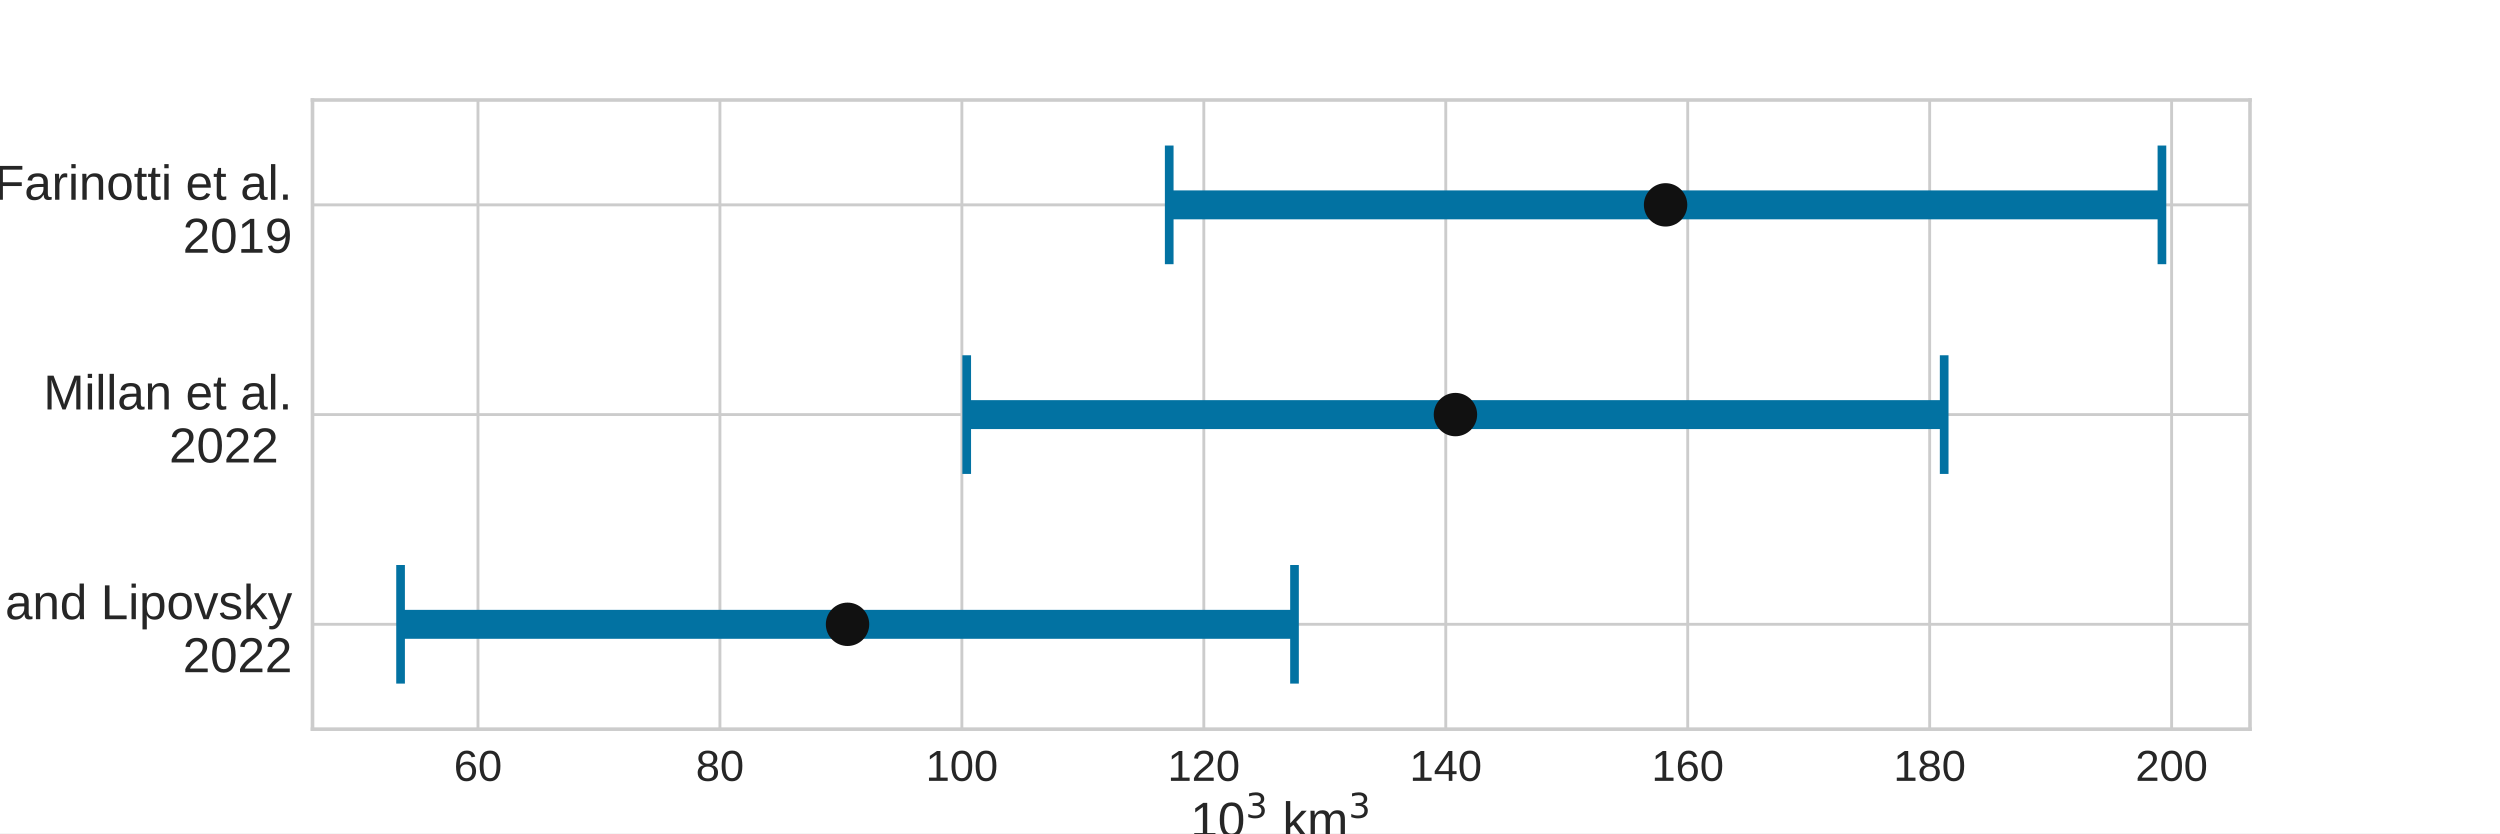
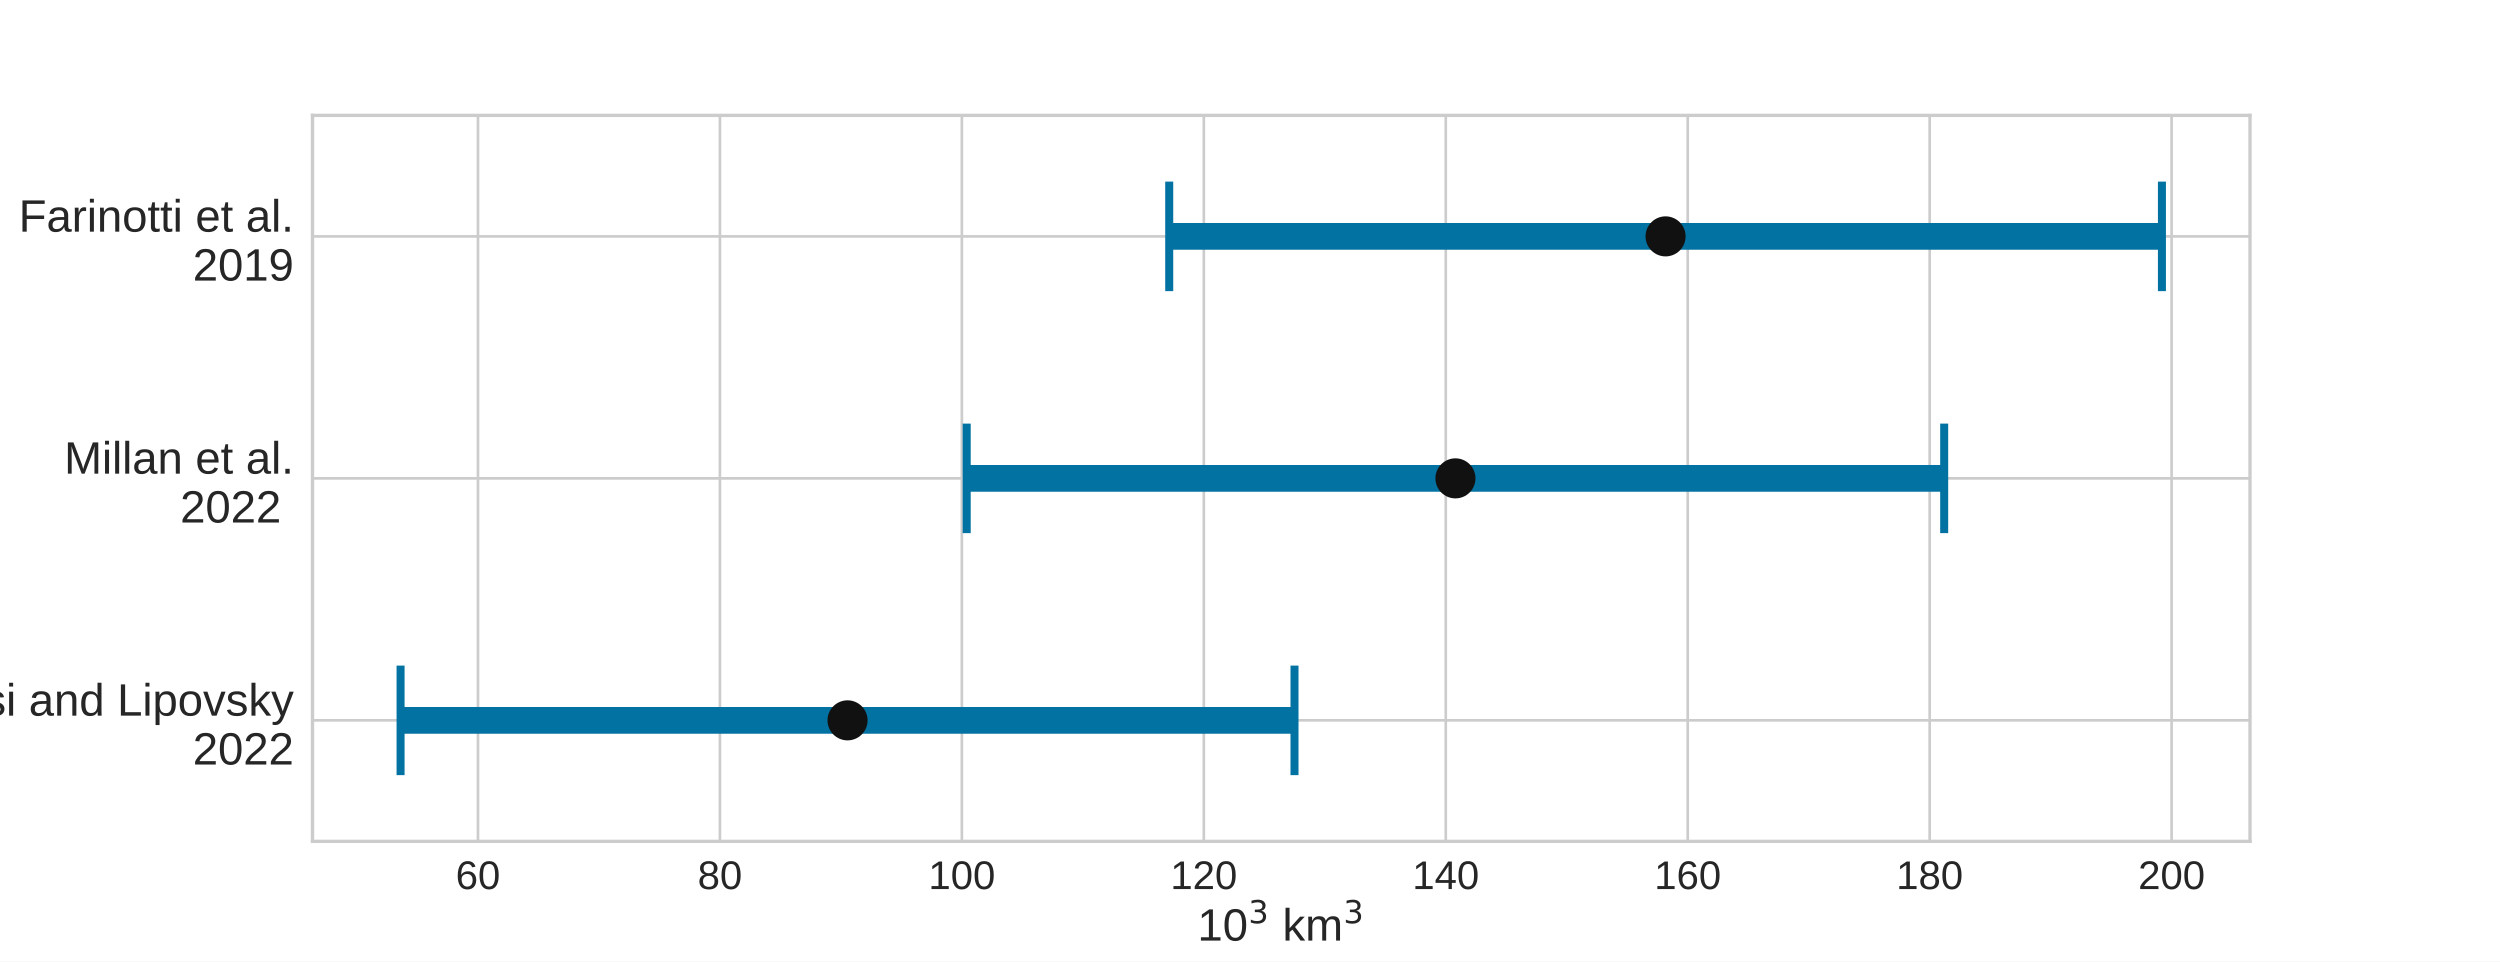
- <svg xmlns="http://www.w3.org/2000/svg" xmlns:xlink="http://www.w3.org/1999/xlink" width="864pt" height="288pt" viewBox="0 0 864 288" version="1.1">
+ <svg xmlns="http://www.w3.org/2000/svg" xmlns:xlink="http://www.w3.org/1999/xlink" width="936pt" height="360pt" viewBox="0 0 936 360" version="1.1">
  <defs>
    <style type="text/css">*{stroke-linejoin: round; stroke-linecap: butt}</style>
  </defs>
  <g id="figure_1">
    <g id="patch_1">
-       <path d="M 0 288  L 864 288  L 864 0  L 0 0  z " style="fill: #ffffff" />
+       <path d="M 0 360  L 936 360  L 936 0  L 0 0  z " style="fill: #ffffff" />
    </g>
    <g id="axes_1">
      <g id="patch_2">
-         <path d="M 108 252  L 777.6 252  L 777.6 34.56  L 108 34.56  z " style="fill: #ffffff" />
+         <path d="M 117 315  L 842.4 315  L 842.4 43.2  L 117 43.2  z " style="fill: #ffffff" />
      </g>
      <g id="matplotlib.axis_1">
        <g id="xtick_1">
          <g id="line2d_1">
-             <path d="M 165.187 252  L 165.187 34.56  " clip-path="url(#pb87ac73e60)" style="fill: none; stroke: #cccccc; stroke-linecap: round" />
+             <path d="M 178.953 315  L 178.953 43.2  " clip-path="url(#pf9891bcbdd)" style="fill: none; stroke: #cccccc; stroke-linecap: round" />
          </g>
          <g id="line2d_2" />
          <g id="text_1">
-             <g style="fill: #262626" transform="translate(156.8459 269.8703)scale(0.15 -0.15)">
+             <g style="fill: #262626" transform="translate(170.6115 332.8703)scale(0.15 -0.15)">
              <defs>
                <path id="LiberationSans-36" d="M 3278 1441  Q 3278 744 2900 340  Q 2522 -63 1856 -63  Q 1113 -63 719 490  Q 325 1044 325 2100  Q 325 3244 734 3856  Q 1144 4469 1900 4469  Q 2897 4469 3156 3572  L 2619 3475  Q 2453 4013 1894 4013  Q 1413 4013 1148 3564  Q 884 3116 884 2266  Q 1038 2550 1316 2698  Q 1594 2847 1953 2847  Q 2563 2847 2920 2465  Q 3278 2084 3278 1441  z M 2706 1416  Q 2706 1894 2472 2153  Q 2238 2413 1819 2413  Q 1425 2413 1183 2183  Q 941 1953 941 1550  Q 941 1041 1192 716  Q 1444 391 1838 391  Q 2244 391 2475 664  Q 2706 938 2706 1416  z " transform="scale(0.015625)" />
                <path id="LiberationSans-30" d="M 3309 2203  Q 3309 1100 2920 518  Q 2531 -63 1772 -63  Q 1013 -63 631 515  Q 250 1094 250 2203  Q 250 3338 620 3903  Q 991 4469 1791 4469  Q 2569 4469 2939 3897  Q 3309 3325 3309 2203  z M 2738 2203  Q 2738 3156 2517 3584  Q 2297 4013 1791 4013  Q 1272 4013 1045 3591  Q 819 3169 819 2203  Q 819 1266 1048 831  Q 1278 397 1778 397  Q 2275 397 2506 840  Q 2738 1284 2738 2203  z " transform="scale(0.015625)" />
              </defs>
              <use xlink:href="#LiberationSans-36" />
              <use xlink:href="#LiberationSans-30" x="55.615" />
            </g>
          </g>
        </g>
        <g id="xtick_2">
          <g id="line2d_3">
-             <path d="M 248.805 252  L 248.805 34.56  " clip-path="url(#pb87ac73e60)" style="fill: none; stroke: #cccccc; stroke-linecap: round" />
+             <path d="M 269.538 315  L 269.538 43.2  " clip-path="url(#pf9891bcbdd)" style="fill: none; stroke: #cccccc; stroke-linecap: round" />
          </g>
          <g id="line2d_4" />
          <g id="text_2">
-             <g style="fill: #262626" transform="translate(240.4632 269.8703)scale(0.15 -0.15)">
+             <g style="fill: #262626" transform="translate(261.1969 332.8703)scale(0.15 -0.15)">
              <defs>
                <path id="LiberationSans-38" d="M 3281 1228  Q 3281 619 2893 278  Q 2506 -63 1781 -63  Q 1075 -63 676 271  Q 278 606 278 1222  Q 278 1653 525 1947  Q 772 2241 1156 2303  L 1156 2316  Q 797 2400 589 2681  Q 381 2963 381 3341  Q 381 3844 757 4156  Q 1134 4469 1769 4469  Q 2419 4469 2795 4162  Q 3172 3856 3172 3334  Q 3172 2956 2962 2675  Q 2753 2394 2391 2322  L 2391 2309  Q 2813 2241 3047 1952  Q 3281 1663 3281 1228  z M 2588 3303  Q 2588 4050 1769 4050  Q 1372 4050 1164 3862  Q 956 3675 956 3303  Q 956 2925 1170 2726  Q 1384 2528 1775 2528  Q 2172 2528 2380 2711  Q 2588 2894 2588 3303  z M 2697 1281  Q 2697 1691 2453 1898  Q 2209 2106 1769 2106  Q 1341 2106 1100 1882  Q 859 1659 859 1269  Q 859 359 1788 359  Q 2247 359 2472 579  Q 2697 800 2697 1281  z " transform="scale(0.015625)" />
              </defs>
              <use xlink:href="#LiberationSans-38" />
              <use xlink:href="#LiberationSans-30" x="55.615" />
            </g>
          </g>
        </g>
        <g id="xtick_3">
          <g id="line2d_5">
-             <path d="M 332.422 252  L 332.422 34.56  " clip-path="url(#pb87ac73e60)" style="fill: none; stroke: #cccccc; stroke-linecap: round" />
+             <path d="M 360.124 315  L 360.124 43.2  " clip-path="url(#pf9891bcbdd)" style="fill: none; stroke: #cccccc; stroke-linecap: round" />
          </g>
          <g id="line2d_6" />
          <g id="text_3">
-             <g style="fill: #262626" transform="translate(319.9098 269.8703)scale(0.15 -0.15)">
+             <g style="fill: #262626" transform="translate(347.6116 332.8703)scale(0.15 -0.15)">
              <defs>
                <path id="LiberationSans-31" d="M 488 0  L 488 478  L 1609 478  L 1609 3866  L 616 3156  L 616 3688  L 1656 4403  L 2175 4403  L 2175 478  L 3247 478  L 3247 0  L 488 0  z " transform="scale(0.015625)" />
              </defs>
              <use xlink:href="#LiberationSans-31" />
              <use xlink:href="#LiberationSans-30" x="55.615" />
              <use xlink:href="#LiberationSans-30" x="111.23" />
            </g>
          </g>
        </g>
        <g id="xtick_4">
          <g id="line2d_7">
-             <path d="M 416.039 252  L 416.039 34.56  " clip-path="url(#pb87ac73e60)" style="fill: none; stroke: #cccccc; stroke-linecap: round" />
+             <path d="M 450.709 315  L 450.709 43.2  " clip-path="url(#pf9891bcbdd)" style="fill: none; stroke: #cccccc; stroke-linecap: round" />
          </g>
          <g id="line2d_8" />
          <g id="text_4">
-             <g style="fill: #262626" transform="translate(403.5271 269.8703)scale(0.15 -0.15)">
+             <g style="fill: #262626" transform="translate(438.197 332.8703)scale(0.15 -0.15)">
              <defs>
                <path id="LiberationSans-32" d="M 322 0  L 322 397  Q 481 763 711 1042  Q 941 1322 1194 1548  Q 1447 1775 1695 1969  Q 1944 2163 2144 2356  Q 2344 2550 2467 2762  Q 2591 2975 2591 3244  Q 2591 3606 2378 3806  Q 2166 4006 1788 4006  Q 1428 4006 1195 3811  Q 963 3616 922 3263  L 347 3316  Q 409 3844 795 4156  Q 1181 4469 1788 4469  Q 2453 4469 2811 4155  Q 3169 3841 3169 3263  Q 3169 3006 3051 2753  Q 2934 2500 2703 2247  Q 2472 1994 1819 1463  Q 1459 1169 1246 933  Q 1034 697 941 478  L 3238 478  L 3238 0  L 322 0  z " transform="scale(0.015625)" />
              </defs>
              <use xlink:href="#LiberationSans-31" />
              <use xlink:href="#LiberationSans-32" x="55.615" />
              <use xlink:href="#LiberationSans-30" x="111.23" />
            </g>
          </g>
        </g>
        <g id="xtick_5">
          <g id="line2d_9">
-             <path d="M 499.656 252  L 499.656 34.56  " clip-path="url(#pb87ac73e60)" style="fill: none; stroke: #cccccc; stroke-linecap: round" />
+             <path d="M 541.295 315  L 541.295 43.2  " clip-path="url(#pf9891bcbdd)" style="fill: none; stroke: #cccccc; stroke-linecap: round" />
          </g>
          <g id="line2d_10" />
          <g id="text_5">
-             <g style="fill: #262626" transform="translate(487.1444 269.8703)scale(0.15 -0.15)">
+             <g style="fill: #262626" transform="translate(528.7824 332.8703)scale(0.15 -0.15)">
              <defs>
                <path id="LiberationSans-34" d="M 2753 997  L 2753 0  L 2222 0  L 2222 997  L 147 997  L 147 1434  L 2163 4403  L 2753 4403  L 2753 1441  L 3372 1441  L 3372 997  L 2753 997  z M 2222 3769  Q 2216 3750 2134 3603  Q 2053 3456 2013 3397  L 884 1734  L 716 1503  L 666 1441  L 2222 1441  L 2222 3769  z " transform="scale(0.015625)" />
              </defs>
              <use xlink:href="#LiberationSans-31" />
              <use xlink:href="#LiberationSans-34" x="55.615" />
              <use xlink:href="#LiberationSans-30" x="111.23" />
            </g>
          </g>
        </g>
        <g id="xtick_6">
          <g id="line2d_11">
-             <path d="M 583.274 252  L 583.274 34.56  " clip-path="url(#pb87ac73e60)" style="fill: none; stroke: #cccccc; stroke-linecap: round" />
+             <path d="M 631.88 315  L 631.88 43.2  " clip-path="url(#pf9891bcbdd)" style="fill: none; stroke: #cccccc; stroke-linecap: round" />
          </g>
          <g id="line2d_12" />
          <g id="text_6">
-             <g style="fill: #262626" transform="translate(570.7616 269.8703)scale(0.15 -0.15)">
+             <g style="fill: #262626" transform="translate(619.3678 332.8703)scale(0.15 -0.15)">
              <use xlink:href="#LiberationSans-31" />
              <use xlink:href="#LiberationSans-36" x="55.615" />
              <use xlink:href="#LiberationSans-30" x="111.23" />
            </g>
          </g>
        </g>
        <g id="xtick_7">
          <g id="line2d_13">
-             <path d="M 666.891 252  L 666.891 34.56  " clip-path="url(#pb87ac73e60)" style="fill: none; stroke: #cccccc; stroke-linecap: round" />
+             <path d="M 722.465 315  L 722.465 43.2  " clip-path="url(#pf9891bcbdd)" style="fill: none; stroke: #cccccc; stroke-linecap: round" />
          </g>
          <g id="line2d_14" />
          <g id="text_7">
-             <g style="fill: #262626" transform="translate(654.3789 269.8703)scale(0.15 -0.15)">
+             <g style="fill: #262626" transform="translate(709.9532 332.8703)scale(0.15 -0.15)">
              <use xlink:href="#LiberationSans-31" />
              <use xlink:href="#LiberationSans-38" x="55.615" />
              <use xlink:href="#LiberationSans-30" x="111.23" />
            </g>
          </g>
        </g>
        <g id="xtick_8">
          <g id="line2d_15">
-             <path d="M 750.508 252  L 750.508 34.56  " clip-path="url(#pb87ac73e60)" style="fill: none; stroke: #cccccc; stroke-linecap: round" />
+             <path d="M 813.051 315  L 813.051 43.2  " clip-path="url(#pf9891bcbdd)" style="fill: none; stroke: #cccccc; stroke-linecap: round" />
          </g>
          <g id="line2d_16" />
          <g id="text_8">
-             <g style="fill: #262626" transform="translate(737.9962 269.8703)scale(0.15 -0.15)">
+             <g style="fill: #262626" transform="translate(800.5386 332.8703)scale(0.15 -0.15)">
              <use xlink:href="#LiberationSans-32" />
              <use xlink:href="#LiberationSans-30" x="55.615" />
              <use xlink:href="#LiberationSans-30" x="111.23" />
            </g>
          </g>
        </g>
        <g id="text_9">
-           <g style="fill: #262626" transform="translate(411.435 289.3025)scale(0.17 -0.17)">
+           <g style="fill: #262626" transform="translate(448.335 352.3025)scale(0.17 -0.17)">
            <defs>
              <path id="DejaVuSans-33" d="M 2597 2516  Q 3050 2419 3304 2112  Q 3559 1806 3559 1356  Q 3559 666 3084 287  Q 2609 -91 1734 -91  Q 1441 -91 1130 -33  Q 819 25 488 141  L 488 750  Q 750 597 1062 519  Q 1375 441 1716 441  Q 2309 441 2620 675  Q 2931 909 2931 1356  Q 2931 1769 2642 2001  Q 2353 2234 1838 2234  L 1294 2234  L 1294 2753  L 1863 2753  Q 2328 2753 2575 2939  Q 2822 3125 2822 3475  Q 2822 3834 2567 4026  Q 2313 4219 1838 4219  Q 1578 4219 1281 4162  Q 984 4106 628 3988  L 628 4550  Q 988 4650 1302 4700  Q 1616 4750 1894 4750  Q 2613 4750 3031 4423  Q 3450 4097 3450 3541  Q 3450 3153 3228 2886  Q 3006 2619 2597 2516  z " transform="scale(0.015625)" />
              <path id="LiberationSans-20" transform="scale(0.015625)" />
              <path id="LiberationSans-6b" d="M 2550 0  L 1406 1544  L 994 1203  L 994 0  L 431 0  L 431 4638  L 994 4638  L 994 1741  L 2478 3381  L 3138 3381  L 1766 1928  L 3209 0  L 2550 0  z " transform="scale(0.015625)" />
              <path id="LiberationSans-6d" d="M 2400 0  L 2400 2144  Q 2400 2634 2265 2821  Q 2131 3009 1781 3009  Q 1422 3009 1212 2734  Q 1003 2459 1003 1959  L 1003 0  L 444 0  L 444 2659  Q 444 3250 425 3381  L 956 3381  Q 959 3366 962 3297  Q 966 3228 970 3139  Q 975 3050 981 2803  L 991 2803  Q 1172 3163 1406 3303  Q 1641 3444 1978 3444  Q 2363 3444 2586 3291  Q 2809 3138 2897 2803  L 2906 2803  Q 3081 3144 3329 3294  Q 3578 3444 3931 3444  Q 4444 3444 4676 3166  Q 4909 2888 4909 2253  L 4909 0  L 4353 0  L 4353 2144  Q 4353 2634 4218 2821  Q 4084 3009 3734 3009  Q 3366 3009 3161 2736  Q 2956 2463 2956 1959  L 2956 0  L 2400 0  z " transform="scale(0.015625)" />
            </defs>
            <use xlink:href="#LiberationSans-31" transform="translate(0 0.765625)" />
            <use xlink:href="#LiberationSans-30" transform="translate(55.61523 0.765625)" />
            <use xlink:href="#DejaVuSans-33" transform="translate(112.1875 39.04688)scale(0.7)" />
            <use xlink:href="#LiberationSans-20" transform="translate(159.458 0.765625)" />
            <use xlink:href="#LiberationSans-6b" transform="translate(187.2412 0.765625)" />
            <use xlink:href="#LiberationSans-6d" transform="translate(237.2412 0.765625)" />
            <use xlink:href="#DejaVuSans-33" transform="translate(321.499 39.04688)scale(0.7)" />
          </g>
        </g>
      </g>
      <g id="matplotlib.axis_2">
        <g id="ytick_1">
          <g id="line2d_17">
-             <path d="M 108 215.76  L 777.6 215.76  " clip-path="url(#pb87ac73e60)" style="fill: none; stroke: #cccccc; stroke-linecap: round" />
+             <path d="M 117 269.7  L 842.4 269.7  " clip-path="url(#pf9891bcbdd)" style="fill: none; stroke: #cccccc; stroke-linecap: round" />
          </g>
          <g id="line2d_18" />
          <g id="text_10">
-             <g style="fill: #262626" transform="translate(-45.46828 213.9963)scale(0.17 -0.17)">
+             <g style="fill: #262626" transform="translate(-36.46828 267.9362)scale(0.17 -0.17)">
              <defs>
                <path id="LiberationSans-45" d="M 525 0  L 525 4403  L 3866 4403  L 3866 3916  L 1122 3916  L 1122 2503  L 3678 2503  L 3678 2022  L 1122 2022  L 1122 488  L 3994 488  L 3994 0  L 525 0  z " transform="scale(0.015625)" />
                <path id="LiberationSans-64" d="M 2566 544  Q 2409 219 2151 78  Q 1894 -63 1513 -63  Q 872 -63 570 368  Q 269 800 269 1675  Q 269 3444 1513 3444  Q 1897 3444 2153 3303  Q 2409 3163 2566 2856  L 2572 2856  L 2566 3234  L 2566 4638  L 3128 4638  L 3128 697  Q 3128 169 3147 0  L 2609 0  Q 2600 50 2589 231  Q 2578 413 2578 544  L 2566 544  z M 859 1694  Q 859 984 1046 678  Q 1234 372 1656 372  Q 2134 372 2350 703  Q 2566 1034 2566 1731  Q 2566 2403 2350 2715  Q 2134 3028 1663 3028  Q 1238 3028 1048 2714  Q 859 2400 859 1694  z " transform="scale(0.015625)" />
                <path id="LiberationSans-61" d="M 1294 -63  Q 784 -63 528 206  Q 272 475 272 944  Q 272 1469 617 1750  Q 963 2031 1731 2050  L 2491 2063  L 2491 2247  Q 2491 2659 2316 2837  Q 2141 3016 1766 3016  Q 1388 3016 1216 2887  Q 1044 2759 1009 2478  L 422 2531  Q 566 3444 1778 3444  Q 2416 3444 2737 3151  Q 3059 2859 3059 2306  L 3059 850  Q 3059 600 3125 473  Q 3191 347 3375 347  Q 3456 347 3559 369  L 3559 19  Q 3347 -31 3125 -31  Q 2813 -31 2670 133  Q 2528 297 2509 647  L 2491 647  Q 2275 259 1989 98  Q 1703 -63 1294 -63  z M 1422 359  Q 1731 359 1972 500  Q 2213 641 2352 886  Q 2491 1131 2491 1391  L 2491 1669  L 1875 1656  Q 1478 1650 1273 1575  Q 1069 1500 959 1344  Q 850 1188 850 934  Q 850 659 998 509  Q 1147 359 1422 359  z " transform="scale(0.015625)" />
                <path id="LiberationSans-73" d="M 2969 934  Q 2969 456 2608 196  Q 2247 -63 1597 -63  Q 966 -63 623 145  Q 281 353 178 794  L 675 891  Q 747 619 972 492  Q 1197 366 1597 366  Q 2025 366 2223 497  Q 2422 628 2422 891  Q 2422 1091 2284 1216  Q 2147 1341 1841 1422  L 1438 1528  Q 953 1653 748 1773  Q 544 1894 428 2066  Q 313 2238 313 2488  Q 313 2950 642 3192  Q 972 3434 1603 3434  Q 2163 3434 2492 3237  Q 2822 3041 2909 2606  L 2403 2544  Q 2356 2769 2151 2889  Q 1947 3009 1603 3009  Q 1222 3009 1040 2893  Q 859 2778 859 2544  Q 859 2400 934 2306  Q 1009 2213 1156 2147  Q 1303 2081 1775 1966  Q 2222 1853 2419 1758  Q 2616 1663 2730 1547  Q 2844 1431 2906 1279  Q 2969 1128 2969 934  z " transform="scale(0.015625)" />
                <path id="LiberationSans-69" d="M 428 4100  L 428 4638  L 991 4638  L 991 4100  L 428 4100  z M 428 0  L 428 3381  L 991 3381  L 991 0  L 428 0  z " transform="scale(0.015625)" />
                <path id="LiberationSans-6e" d="M 2578 0  L 2578 2144  Q 2578 2478 2512 2662  Q 2447 2847 2303 2928  Q 2159 3009 1881 3009  Q 1475 3009 1240 2731  Q 1006 2453 1006 1959  L 1006 0  L 444 0  L 444 2659  Q 444 3250 425 3381  L 956 3381  Q 959 3366 962 3297  Q 966 3228 970 3139  Q 975 3050 981 2803  L 991 2803  Q 1184 3153 1439 3298  Q 1694 3444 2072 3444  Q 2628 3444 2886 3167  Q 3144 2891 3144 2253  L 3144 0  L 2578 0  z " transform="scale(0.015625)" />
                <path id="LiberationSans-4c" d="M 525 0  L 525 4403  L 1122 4403  L 1122 488  L 3347 488  L 3347 0  L 525 0  z " transform="scale(0.015625)" />
                <path id="LiberationSans-70" d="M 3291 1706  Q 3291 -63 2047 -63  Q 1266 -63 997 525  L 981 525  Q 994 500 994 -6  L 994 -1328  L 431 -1328  L 431 2691  Q 431 3213 413 3381  L 956 3381  Q 959 3369 965 3292  Q 972 3216 980 3056  Q 988 2897 988 2838  L 1000 2838  Q 1150 3150 1397 3295  Q 1644 3441 2047 3441  Q 2672 3441 2981 3022  Q 3291 2603 3291 1706  z M 2700 1694  Q 2700 2400 2509 2703  Q 2319 3006 1903 3006  Q 1569 3006 1380 2865  Q 1191 2725 1092 2426  Q 994 2128 994 1650  Q 994 984 1206 668  Q 1419 353 1897 353  Q 2316 353 2508 661  Q 2700 969 2700 1694  z " transform="scale(0.015625)" />
                <path id="LiberationSans-6f" d="M 3291 1694  Q 3291 806 2900 371  Q 2509 -63 1766 -63  Q 1025 -63 647 389  Q 269 841 269 1694  Q 269 3444 1784 3444  Q 2559 3444 2925 3017  Q 3291 2591 3291 1694  z M 2700 1694  Q 2700 2394 2492 2711  Q 2284 3028 1794 3028  Q 1300 3028 1079 2704  Q 859 2381 859 1694  Q 859 1025 1076 689  Q 1294 353 1759 353  Q 2266 353 2483 678  Q 2700 1003 2700 1694  z " transform="scale(0.015625)" />
                <path id="LiberationSans-76" d="M 1916 0  L 1250 0  L 22 3381  L 622 3381  L 1366 1181  Q 1406 1056 1581 441  L 1691 806  L 1813 1175  L 2581 3381  L 3178 3381  L 1916 0  z " transform="scale(0.015625)" />
                <path id="LiberationSans-79" d="M 597 -1328  Q 366 -1328 209 -1294  L 209 -872  Q 328 -891 472 -891  Q 997 -891 1303 -119  L 1356 16  L 16 3381  L 616 3381  L 1328 1513  Q 1344 1469 1366 1408  Q 1388 1347 1506 1000  Q 1625 653 1634 613  L 1853 1228  L 2594 3381  L 3188 3381  L 1888 0  Q 1678 -541 1497 -805  Q 1316 -1069 1095 -1198  Q 875 -1328 597 -1328  z " transform="scale(0.015625)" />
              </defs>
              <use xlink:href="#LiberationSans-45" />
              <use xlink:href="#LiberationSans-64" x="66.699" />
              <use xlink:href="#LiberationSans-61" x="122.314" />
              <use xlink:href="#LiberationSans-73" x="177.93" />
              <use xlink:href="#LiberationSans-69" x="227.93" />
              <use xlink:href="#LiberationSans-20" x="250.146" />
              <use xlink:href="#LiberationSans-61" x="277.93" />
              <use xlink:href="#LiberationSans-6e" x="333.545" />
              <use xlink:href="#LiberationSans-64" x="389.16" />
              <use xlink:href="#LiberationSans-20" x="444.775" />
              <use xlink:href="#LiberationSans-4c" x="472.559" />
              <use xlink:href="#LiberationSans-69" x="528.174" />
              <use xlink:href="#LiberationSans-70" x="550.391" />
              <use xlink:href="#LiberationSans-6f" x="606.006" />
              <use xlink:href="#LiberationSans-76" x="661.621" />
              <use xlink:href="#LiberationSans-73" x="711.621" />
              <use xlink:href="#LiberationSans-6b" x="761.621" />
              <use xlink:href="#LiberationSans-79" x="811.621" />
            </g>
-             <g style="fill: #262626" transform="translate(63.18563 232.3074)scale(0.17 -0.17)">
+             <g style="fill: #262626" transform="translate(72.18563 286.2474)scale(0.17 -0.17)">
              <use xlink:href="#LiberationSans-32" />
              <use xlink:href="#LiberationSans-30" x="55.615" />
              <use xlink:href="#LiberationSans-32" x="111.23" />
              <use xlink:href="#LiberationSans-32" x="166.846" />
            </g>
          </g>
        </g>
        <g id="ytick_2">
          <g id="line2d_19">
-             <path d="M 108 143.28  L 777.6 143.28  " clip-path="url(#pb87ac73e60)" style="fill: none; stroke: #cccccc; stroke-linecap: round" />
+             <path d="M 117 179.1  L 842.4 179.1  " clip-path="url(#pf9891bcbdd)" style="fill: none; stroke: #cccccc; stroke-linecap: round" />
          </g>
          <g id="line2d_20" />
          <g id="text_11">
-             <g style="fill: #262626" transform="translate(15.02516 141.5163)scale(0.17 -0.17)">
+             <g style="fill: #262626" transform="translate(24.02516 177.3363)scale(0.17 -0.17)">
              <defs>
                <path id="LiberationSans-4d" d="M 4269 0  L 4269 2938  Q 4269 3425 4297 3875  Q 4144 3316 4022 3000  L 2884 0  L 2466 0  L 1313 3000  L 1138 3531  L 1034 3875  L 1044 3528  L 1056 2938  L 1056 0  L 525 0  L 525 4403  L 1309 4403  L 2481 1350  Q 2544 1166 2601 955  Q 2659 744 2678 650  Q 2703 775 2783 1029  Q 2863 1284 2891 1350  L 4041 4403  L 4806 4403  L 4806 0  L 4269 0  z " transform="scale(0.015625)" />
                <path id="LiberationSans-6c" d="M 431 0  L 431 4638  L 994 4638  L 994 0  L 431 0  z " transform="scale(0.015625)" />
                <path id="LiberationSans-65" d="M 863 1572  Q 863 991 1103 675  Q 1344 359 1806 359  Q 2172 359 2392 506  Q 2613 653 2691 878  L 3184 738  Q 2881 -63 1806 -63  Q 1056 -63 664 384  Q 272 831 272 1713  Q 272 2550 664 2997  Q 1056 3444 1784 3444  Q 3275 3444 3275 1647  L 3275 1572  L 863 1572  z M 2694 2003  Q 2647 2538 2422 2783  Q 2197 3028 1775 3028  Q 1366 3028 1127 2754  Q 888 2481 869 2003  L 2694 2003  z " transform="scale(0.015625)" />
                <path id="LiberationSans-74" d="M 1731 25  Q 1453 -50 1163 -50  Q 488 -50 488 716  L 488 2972  L 97 2972  L 97 3381  L 509 3381  L 675 4138  L 1050 4138  L 1050 3381  L 1675 3381  L 1675 2972  L 1050 2972  L 1050 838  Q 1050 594 1129 495  Q 1209 397 1406 397  Q 1519 397 1731 441  L 1731 25  z " transform="scale(0.015625)" />
                <path id="LiberationSans-2e" d="M 584 0  L 584 684  L 1194 684  L 1194 0  L 584 0  z " transform="scale(0.015625)" />
              </defs>
              <use xlink:href="#LiberationSans-4d" />
              <use xlink:href="#LiberationSans-69" x="83.301" />
              <use xlink:href="#LiberationSans-6c" x="105.518" />
              <use xlink:href="#LiberationSans-6c" x="127.734" />
              <use xlink:href="#LiberationSans-61" x="149.951" />
              <use xlink:href="#LiberationSans-6e" x="205.566" />
              <use xlink:href="#LiberationSans-20" x="261.182" />
              <use xlink:href="#LiberationSans-65" x="288.965" />
              <use xlink:href="#LiberationSans-74" x="344.58" />
              <use xlink:href="#LiberationSans-20" x="372.363" />
              <use xlink:href="#LiberationSans-61" x="400.146" />
              <use xlink:href="#LiberationSans-6c" x="455.762" />
              <use xlink:href="#LiberationSans-2e" x="477.979" />
            </g>
-             <g style="fill: #262626" transform="translate(58.46281 159.8274)scale(0.17 -0.17)">
+             <g style="fill: #262626" transform="translate(67.46281 195.6474)scale(0.17 -0.17)">
              <use xlink:href="#LiberationSans-32" />
              <use xlink:href="#LiberationSans-30" x="55.615" />
              <use xlink:href="#LiberationSans-32" x="111.23" />
              <use xlink:href="#LiberationSans-32" x="166.846" />
              <use xlink:href="#LiberationSans-20" x="222.461" />
            </g>
          </g>
        </g>
        <g id="ytick_3">
          <g id="line2d_21">
-             <path d="M 108 70.8  L 777.6 70.8  " clip-path="url(#pb87ac73e60)" style="fill: none; stroke: #cccccc; stroke-linecap: round" />
+             <path d="M 117 88.5  L 842.4 88.5  " clip-path="url(#pf9891bcbdd)" style="fill: none; stroke: #cccccc; stroke-linecap: round" />
          </g>
          <g id="line2d_22" />
          <g id="text_12">
-             <g style="fill: #262626" transform="translate(-1.980156 69.03625)scale(0.17 -0.17)">
+             <g style="fill: #262626" transform="translate(7.019844 86.73625)scale(0.17 -0.17)">
              <defs>
                <path id="LiberationSans-46" d="M 1122 3916  L 1122 2278  L 3578 2278  L 3578 1784  L 1122 1784  L 1122 0  L 525 0  L 525 4403  L 3653 4403  L 3653 3916  L 1122 3916  z " transform="scale(0.015625)" />
                <path id="LiberationSans-72" d="M 444 0  L 444 2594  Q 444 2950 425 3381  L 956 3381  Q 981 2806 981 2691  L 994 2691  Q 1128 3125 1303 3284  Q 1478 3444 1797 3444  Q 1909 3444 2025 3413  L 2025 2897  Q 1913 2928 1725 2928  Q 1375 2928 1190 2626  Q 1006 2325 1006 1763  L 1006 0  L 444 0  z " transform="scale(0.015625)" />
              </defs>
              <use xlink:href="#LiberationSans-46" />
              <use xlink:href="#LiberationSans-61" x="61.084" />
              <use xlink:href="#LiberationSans-72" x="116.699" />
              <use xlink:href="#LiberationSans-69" x="150" />
              <use xlink:href="#LiberationSans-6e" x="172.217" />
              <use xlink:href="#LiberationSans-6f" x="227.832" />
              <use xlink:href="#LiberationSans-74" x="283.447" />
              <use xlink:href="#LiberationSans-74" x="311.23" />
              <use xlink:href="#LiberationSans-69" x="339.014" />
              <use xlink:href="#LiberationSans-20" x="361.23" />
              <use xlink:href="#LiberationSans-65" x="389.014" />
              <use xlink:href="#LiberationSans-74" x="444.629" />
              <use xlink:href="#LiberationSans-20" x="472.412" />
              <use xlink:href="#LiberationSans-61" x="500.195" />
              <use xlink:href="#LiberationSans-6c" x="555.811" />
              <use xlink:href="#LiberationSans-2e" x="578.027" />
            </g>
-             <g style="fill: #262626" transform="translate(63.18563 87.34737)scale(0.17 -0.17)">
+             <g style="fill: #262626" transform="translate(72.18563 105.0474)scale(0.17 -0.17)">
              <defs>
                <path id="LiberationSans-39" d="M 3256 2291  Q 3256 1156 2842 546  Q 2428 -63 1663 -63  Q 1147 -63 836 154  Q 525 372 391 856  L 928 941  Q 1097 391 1672 391  Q 2156 391 2422 841  Q 2688 1291 2700 2125  Q 2575 1844 2272 1673  Q 1969 1503 1606 1503  Q 1013 1503 656 1909  Q 300 2316 300 2988  Q 300 3678 687 4073  Q 1075 4469 1766 4469  Q 2500 4469 2878 3925  Q 3256 3381 3256 2291  z M 2644 2834  Q 2644 3366 2400 3689  Q 2156 4013 1747 4013  Q 1341 4013 1106 3736  Q 872 3459 872 2988  Q 872 2506 1106 2226  Q 1341 1947 1741 1947  Q 1984 1947 2193 2058  Q 2403 2169 2523 2372  Q 2644 2575 2644 2834  z " transform="scale(0.015625)" />
              </defs>
              <use xlink:href="#LiberationSans-32" />
              <use xlink:href="#LiberationSans-30" x="55.615" />
              <use xlink:href="#LiberationSans-31" x="111.23" />
              <use xlink:href="#LiberationSans-39" x="166.846" />
            </g>
          </g>
        </g>
      </g>
      <g id="LineCollection_1">
-         <path d="M 138.436 215.76  L 447.38 215.76  " clip-path="url(#pb87ac73e60)" style="fill: none; stroke: #0272a2; stroke-width: 10" />
-         <path d="M 334.094 143.28  L 671.908 143.28  " clip-path="url(#pb87ac73e60)" style="fill: none; stroke: #0272a2; stroke-width: 10" />
-         <path d="M 404.082 70.8  L 747.164 70.8  " clip-path="url(#pb87ac73e60)" style="fill: none; stroke: #0272a2; stroke-width: 10" />
+         <path d="M 149.973 269.7  L 484.662 269.7  " clip-path="url(#pf9891bcbdd)" style="fill: none; stroke: #0272a2; stroke-width: 10" />
+         <path d="M 361.935 179.1  L 727.9 179.1  " clip-path="url(#pf9891bcbdd)" style="fill: none; stroke: #0272a2; stroke-width: 10" />
+         <path d="M 437.755 88.5  L 809.427 88.5  " clip-path="url(#pf9891bcbdd)" style="fill: none; stroke: #0272a2; stroke-width: 10" />
      </g>
      <g id="line2d_23">
        <defs>
-           <path id="me1bd88f430" d="M 0 20.5  L 0 -20.5  " style="stroke: #0272a2; stroke-width: 3" />
+           <path id="m78377a78c2" d="M 0 20.5  L 0 -20.5  " style="stroke: #0272a2; stroke-width: 3" />
        </defs>
-         <g clip-path="url(#pb87ac73e60)">
-           <use xlink:href="#me1bd88f430" x="138.436" y="215.76" style="fill: #0272a2; stroke: #0272a2; stroke-width: 3" />
-           <use xlink:href="#me1bd88f430" x="334.094" y="143.28" style="fill: #0272a2; stroke: #0272a2; stroke-width: 3" />
-           <use xlink:href="#me1bd88f430" x="404.082" y="70.8" style="fill: #0272a2; stroke: #0272a2; stroke-width: 3" />
+         <g clip-path="url(#pf9891bcbdd)">
+           <use xlink:href="#m78377a78c2" x="149.973" y="269.7" style="fill: #0272a2; stroke: #0272a2; stroke-width: 3" />
+           <use xlink:href="#m78377a78c2" x="361.935" y="179.1" style="fill: #0272a2; stroke: #0272a2; stroke-width: 3" />
+           <use xlink:href="#m78377a78c2" x="437.755" y="88.5" style="fill: #0272a2; stroke: #0272a2; stroke-width: 3" />
        </g>
      </g>
      <g id="line2d_24">
-         <g clip-path="url(#pb87ac73e60)">
-           <use xlink:href="#me1bd88f430" x="447.38" y="215.76" style="fill: #0272a2; stroke: #0272a2; stroke-width: 3" />
-           <use xlink:href="#me1bd88f430" x="671.908" y="143.28" style="fill: #0272a2; stroke: #0272a2; stroke-width: 3" />
-           <use xlink:href="#me1bd88f430" x="747.164" y="70.8" style="fill: #0272a2; stroke: #0272a2; stroke-width: 3" />
+         <g clip-path="url(#pf9891bcbdd)">
+           <use xlink:href="#m78377a78c2" x="484.662" y="269.7" style="fill: #0272a2; stroke: #0272a2; stroke-width: 3" />
+           <use xlink:href="#m78377a78c2" x="727.9" y="179.1" style="fill: #0272a2; stroke: #0272a2; stroke-width: 3" />
+           <use xlink:href="#m78377a78c2" x="809.427" y="88.5" style="fill: #0272a2; stroke: #0272a2; stroke-width: 3" />
        </g>
      </g>
      <g id="line2d_25">
        <defs>
-           <path id="mdc07d99417" d="M 0 7.5  C 1.989 7.5 3.897 6.71 5.303 5.303  C 6.71 3.897 7.5 1.989 7.5 0  C 7.5 -1.989 6.71 -3.897 5.303 -5.303  C 3.897 -6.71 1.989 -7.5 0 -7.5  C -1.989 -7.5 -3.897 -6.71 -5.303 -5.303  C -6.71 -3.897 -7.5 -1.989 -7.5 0  C -7.5 1.989 -6.71 3.897 -5.303 5.303  C -3.897 6.71 -1.989 7.5 0 7.5  z " />
+           <path id="m23f6cca2c5" d="M 0 7.5  C 1.989 7.5 3.897 6.71 5.303 5.303  C 6.71 3.897 7.5 1.989 7.5 0  C 7.5 -1.989 6.71 -3.897 5.303 -5.303  C 3.897 -6.71 1.989 -7.5 0 -7.5  C -1.989 -7.5 -3.897 -6.71 -5.303 -5.303  C -6.71 -3.897 -7.5 -1.989 -7.5 0  C -7.5 1.989 -6.71 3.897 -5.303 5.303  C -3.897 6.71 -1.989 7.5 0 7.5  z " />
        </defs>
-         <g clip-path="url(#pb87ac73e60)">
-           <use xlink:href="#mdc07d99417" x="292.908" y="215.76" style="fill: #111111" />
-           <use xlink:href="#mdc07d99417" x="503.001" y="143.28" style="fill: #111111" />
-           <use xlink:href="#mdc07d99417" x="575.623" y="70.8" style="fill: #111111" />
+         <g clip-path="url(#pf9891bcbdd)">
+           <use xlink:href="#m23f6cca2c5" x="317.317" y="269.7" style="fill: #111111" />
+           <use xlink:href="#m23f6cca2c5" x="544.918" y="179.1" style="fill: #111111" />
+           <use xlink:href="#m23f6cca2c5" x="623.591" y="88.5" style="fill: #111111" />
        </g>
      </g>
      <g id="patch_3">
-         <path d="M 108 252  L 108 34.56  " style="fill: none; stroke: #cccccc; stroke-width: 1.25; stroke-linejoin: miter; stroke-linecap: square" />
+         <path d="M 117 315  L 117 43.2  " style="fill: none; stroke: #cccccc; stroke-width: 1.25; stroke-linejoin: miter; stroke-linecap: square" />
      </g>
      <g id="patch_4">
-         <path d="M 777.6 252  L 777.6 34.56  " style="fill: none; stroke: #cccccc; stroke-width: 1.25; stroke-linejoin: miter; stroke-linecap: square" />
+         <path d="M 842.4 315  L 842.4 43.2  " style="fill: none; stroke: #cccccc; stroke-width: 1.25; stroke-linejoin: miter; stroke-linecap: square" />
      </g>
      <g id="patch_5">
-         <path d="M 108 252  L 777.6 252  " style="fill: none; stroke: #cccccc; stroke-width: 1.25; stroke-linejoin: miter; stroke-linecap: square" />
+         <path d="M 117 315  L 842.4 315  " style="fill: none; stroke: #cccccc; stroke-width: 1.25; stroke-linejoin: miter; stroke-linecap: square" />
      </g>
      <g id="patch_6">
-         <path d="M 108 34.56  L 777.6 34.56  " style="fill: none; stroke: #cccccc; stroke-width: 1.25; stroke-linejoin: miter; stroke-linecap: square" />
+         <path d="M 117 43.2  L 842.4 43.2  " style="fill: none; stroke: #cccccc; stroke-width: 1.25; stroke-linejoin: miter; stroke-linecap: square" />
      </g>
    </g>
  </g>
  <defs>
-     <clipPath id="pb87ac73e60">
-       <rect x="108" y="34.56" width="669.6" height="217.44" />
+     <clipPath id="pf9891bcbdd">
+       <rect x="117" y="43.2" width="725.4" height="271.8" />
    </clipPath>
  </defs>
</svg>
